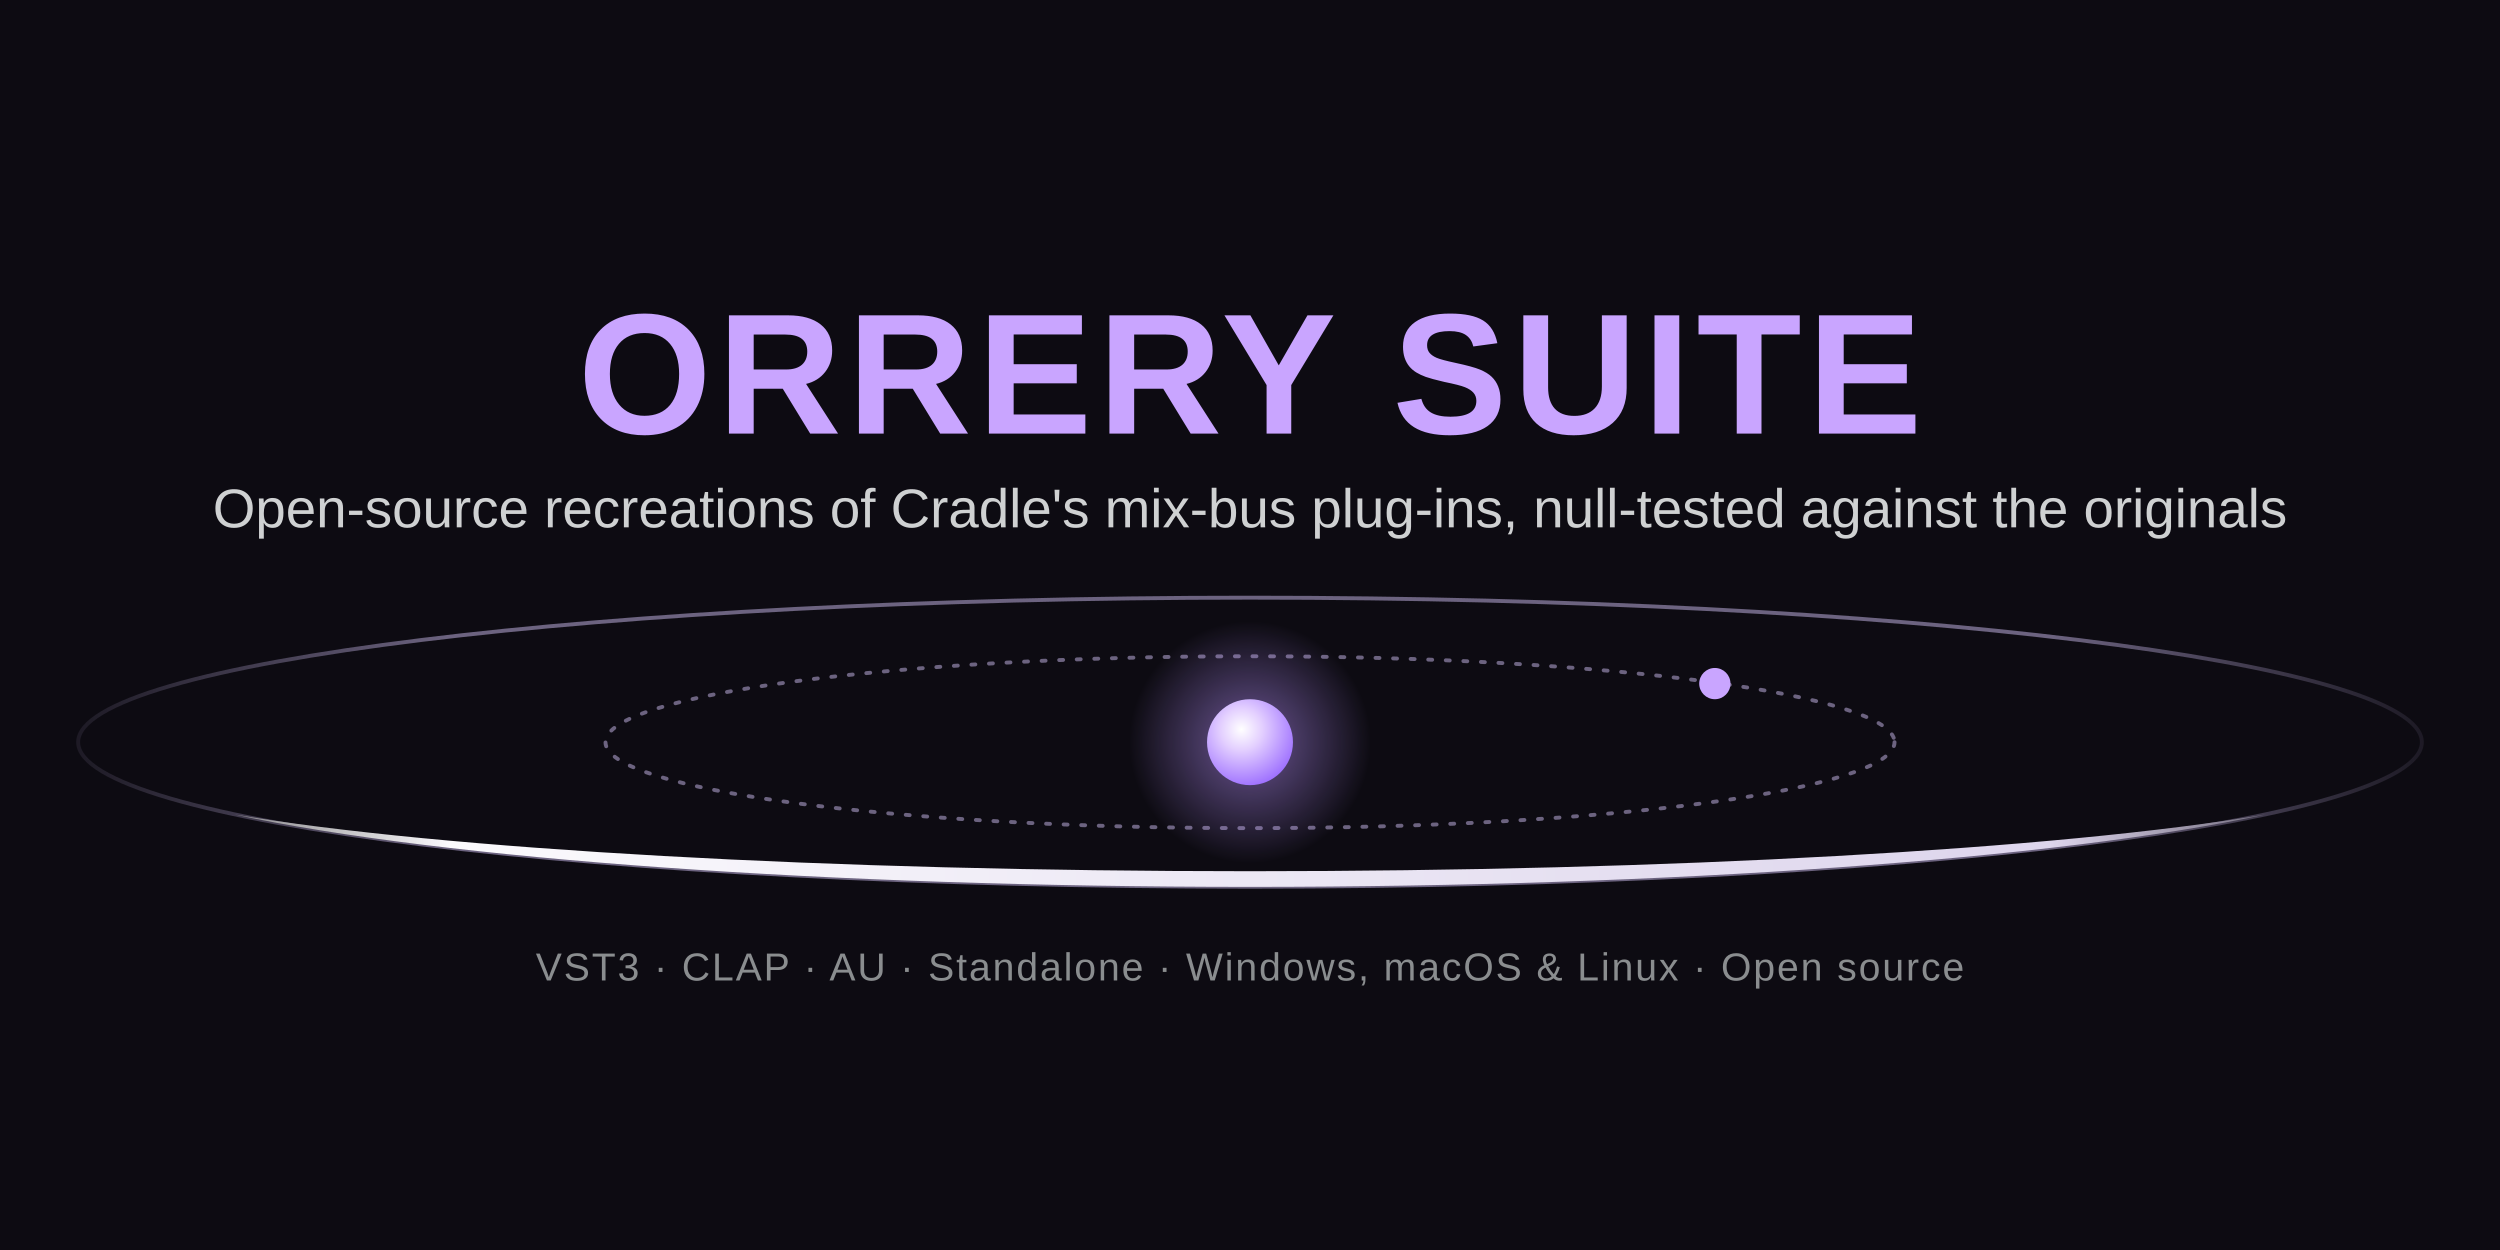
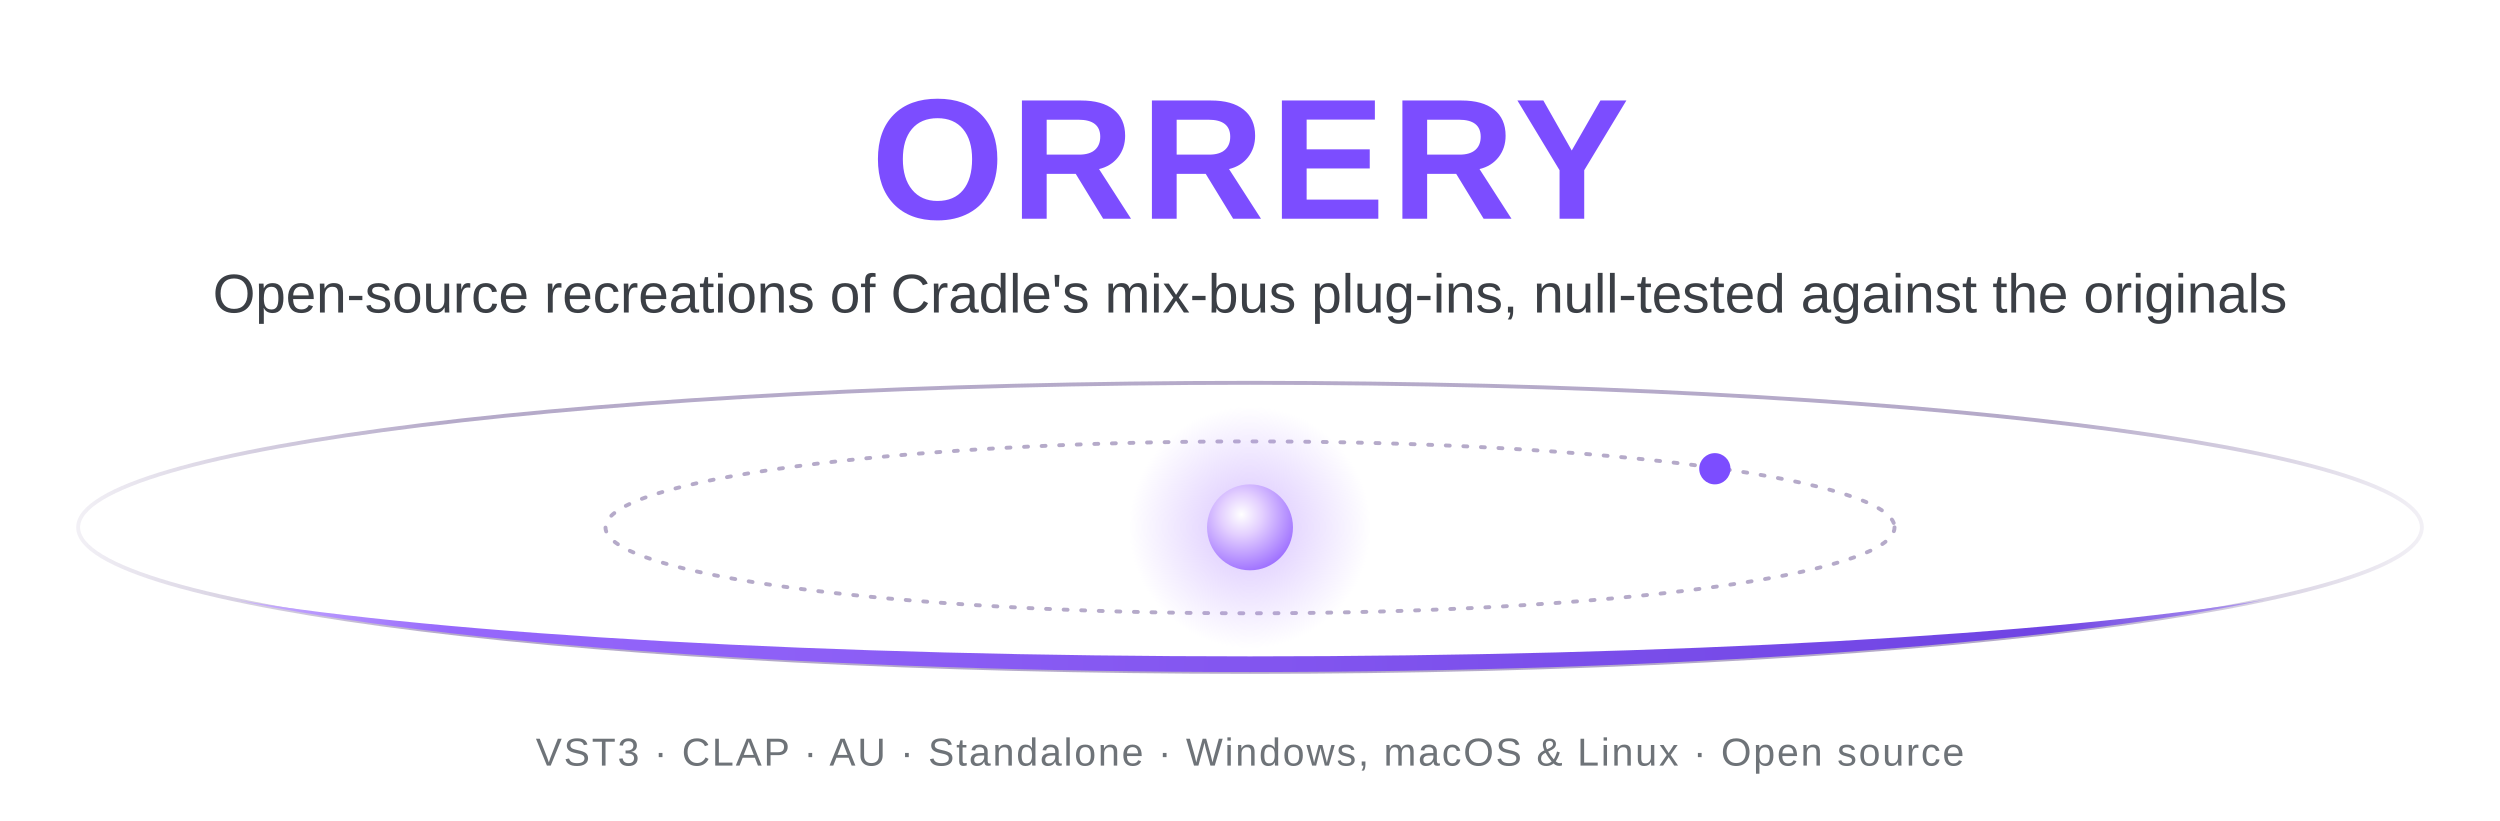
- <svg xmlns="http://www.w3.org/2000/svg" viewBox="0 0 1280 640" width="1280" height="640">
-   <rect width="1280" height="640" fill="#0d0b12" />
-   <g transform="translate(0 110)">
-     <defs>
-       <radialGradient id="core" cx=".4" cy=".35" r=".7">
-         <stop offset="0" stop-color="#ffffff" />
-         <stop offset=".35" stop-color="#e3cfff" />
-         <stop offset="1" stop-color="#9b6cff" />
-       </radialGradient>
-       <radialGradient id="halo">
-         <stop offset="0" stop-color="#b993ff" stop-opacity=".55" />
-         <stop offset="1" stop-color="#b993ff" stop-opacity="0" />
-       </radialGradient>
-       <linearGradient id="moon" x1="0" y1="0" x2="1" y2="0">
-         <stop offset="0" stop-color="#ffffff" />
-         <stop offset="1" stop-color="#d9d0ea" />
-       </linearGradient>
-       <linearGradient id="fade" x1="0" y1="0" x2="1280" y2="0" gradientUnits="userSpaceOnUse">
-         <stop offset="0" stop-color="#fff" stop-opacity="0" />
-         <stop offset="0.18" stop-color="#fff" stop-opacity="1" />
-         <stop offset="0.82" stop-color="#fff" stop-opacity="1" />
-         <stop offset="1" stop-color="#fff" stop-opacity="0" />
-       </linearGradient>
-       <mask id="fadeEnds">
-         <rect width="1280" height="420" fill="url(#fade)" />
-       </mask>
-     </defs>
-     <g mask="url(#fadeEnds)">
-       <ellipse cx="640" cy="270" rx="600" ry="74" fill="none" stroke="#6c6380" stroke-width="2" />
-       <ellipse cx="640" cy="270" rx="330" ry="44" fill="none" stroke="#6c6380" stroke-width="2" stroke-dasharray="2 7" stroke-linecap="round" />
-       <path d="M120 307 A600 74 0 0 0 1160 307 A600 58 0 0 1 120 307 Z" fill="url(#moon)" />
-     </g>
-     <circle cx="640" cy="270" r="62" fill="url(#halo)" />
-     <circle cx="640" cy="270" r="22" fill="url(#core)" />
-     <circle cx="878" cy="240" r="8" fill="#c9a5ff" />
-     <g font-family="'Segoe UI', 'Helvetica Neue', Arial, sans-serif" text-anchor="middle">
-       <text x="640" y="112" font-size="88" font-weight="700" fill="#c9a5ff" letter-spacing="3">ORRERY SUITE</text>
-       <text x="640" y="160" font-size="28" fill="#cfd1d2">Open-source recreations of Cradle's mix-bus plug-ins, null-tested against the originals</text>
-       <text x="640" y="392" font-size="20" fill="#8a8d8f" letter-spacing="1">VST3 · CLAP · AU · Standalone   ·   Windows, macOS &amp; Linux   ·   Open source</text>
-     </g>
+ <svg xmlns="http://www.w3.org/2000/svg" viewBox="0 0 1280 420" width="1280" height="420" role="img" aria-label="Orrery">
+   <defs>
+     <radialGradient id="core" cx=".4" cy=".35" r=".7">
+       <stop offset="0" stop-color="#ffffff" />
+       <stop offset=".35" stop-color="#e3cfff" />
+       <stop offset="1" stop-color="#9b6cff" />
+     </radialGradient>
+     <radialGradient id="halo">
+       <stop offset="0" stop-color="#b993ff" stop-opacity=".55" />
+       <stop offset="1" stop-color="#b993ff" stop-opacity="0" />
+     </radialGradient>
+     <linearGradient id="moon" x1="0" y1="0" x2="1" y2="0">
+       <stop offset="0" stop-color="#9b6cff" />
+       <stop offset="1" stop-color="#6a3fe0" />
+     </linearGradient>
+     <linearGradient id="fade" x1="0" y1="0" x2="1280" y2="0" gradientUnits="userSpaceOnUse">
+       <stop offset="0" stop-color="#fff" stop-opacity="0" />
+       <stop offset="0.18" stop-color="#fff" stop-opacity="1" />
+       <stop offset="0.82" stop-color="#fff" stop-opacity="1" />
+       <stop offset="1" stop-color="#fff" stop-opacity="0" />
+     </linearGradient>
+     <mask id="fadeEnds">
+       <rect width="1280" height="420" fill="url(#fade)" />
+     </mask>
+   </defs>
+   <g mask="url(#fadeEnds)">
+     <ellipse cx="640" cy="270" rx="600" ry="74" fill="none" stroke="#b5aac9" stroke-width="2" />
+     <ellipse cx="640" cy="270" rx="330" ry="44" fill="none" stroke="#b5aac9" stroke-width="2" stroke-dasharray="2 7" stroke-linecap="round" />
+     <path d="M120 307 A600 74 0 0 0 1160 307 A600 58 0 0 1 120 307 Z" fill="url(#moon)" />
+   </g>
+   <circle cx="640" cy="270" r="62" fill="url(#halo)" />
+   <circle cx="640" cy="270" r="22" fill="url(#core)" />
+   <circle cx="878" cy="240" r="8" fill="#7c4dff" />
+   <g font-family="'Segoe UI', 'Helvetica Neue', Arial, sans-serif" text-anchor="middle">
+     <text x="640" y="112" font-size="88" font-weight="700" fill="#7c4dff" letter-spacing="3">ORRERY</text>
+     <text x="640" y="160" font-size="28" fill="#3b3f45">Open-source recreations of Cradle's mix-bus plug-ins, null-tested against the originals</text>
+     <text x="640" y="392" font-size="20" fill="#6e7378" letter-spacing="1">VST3 · CLAP · AU · Standalone   ·   Windows, macOS &amp; Linux   ·   Open source</text>
  </g>
</svg>
